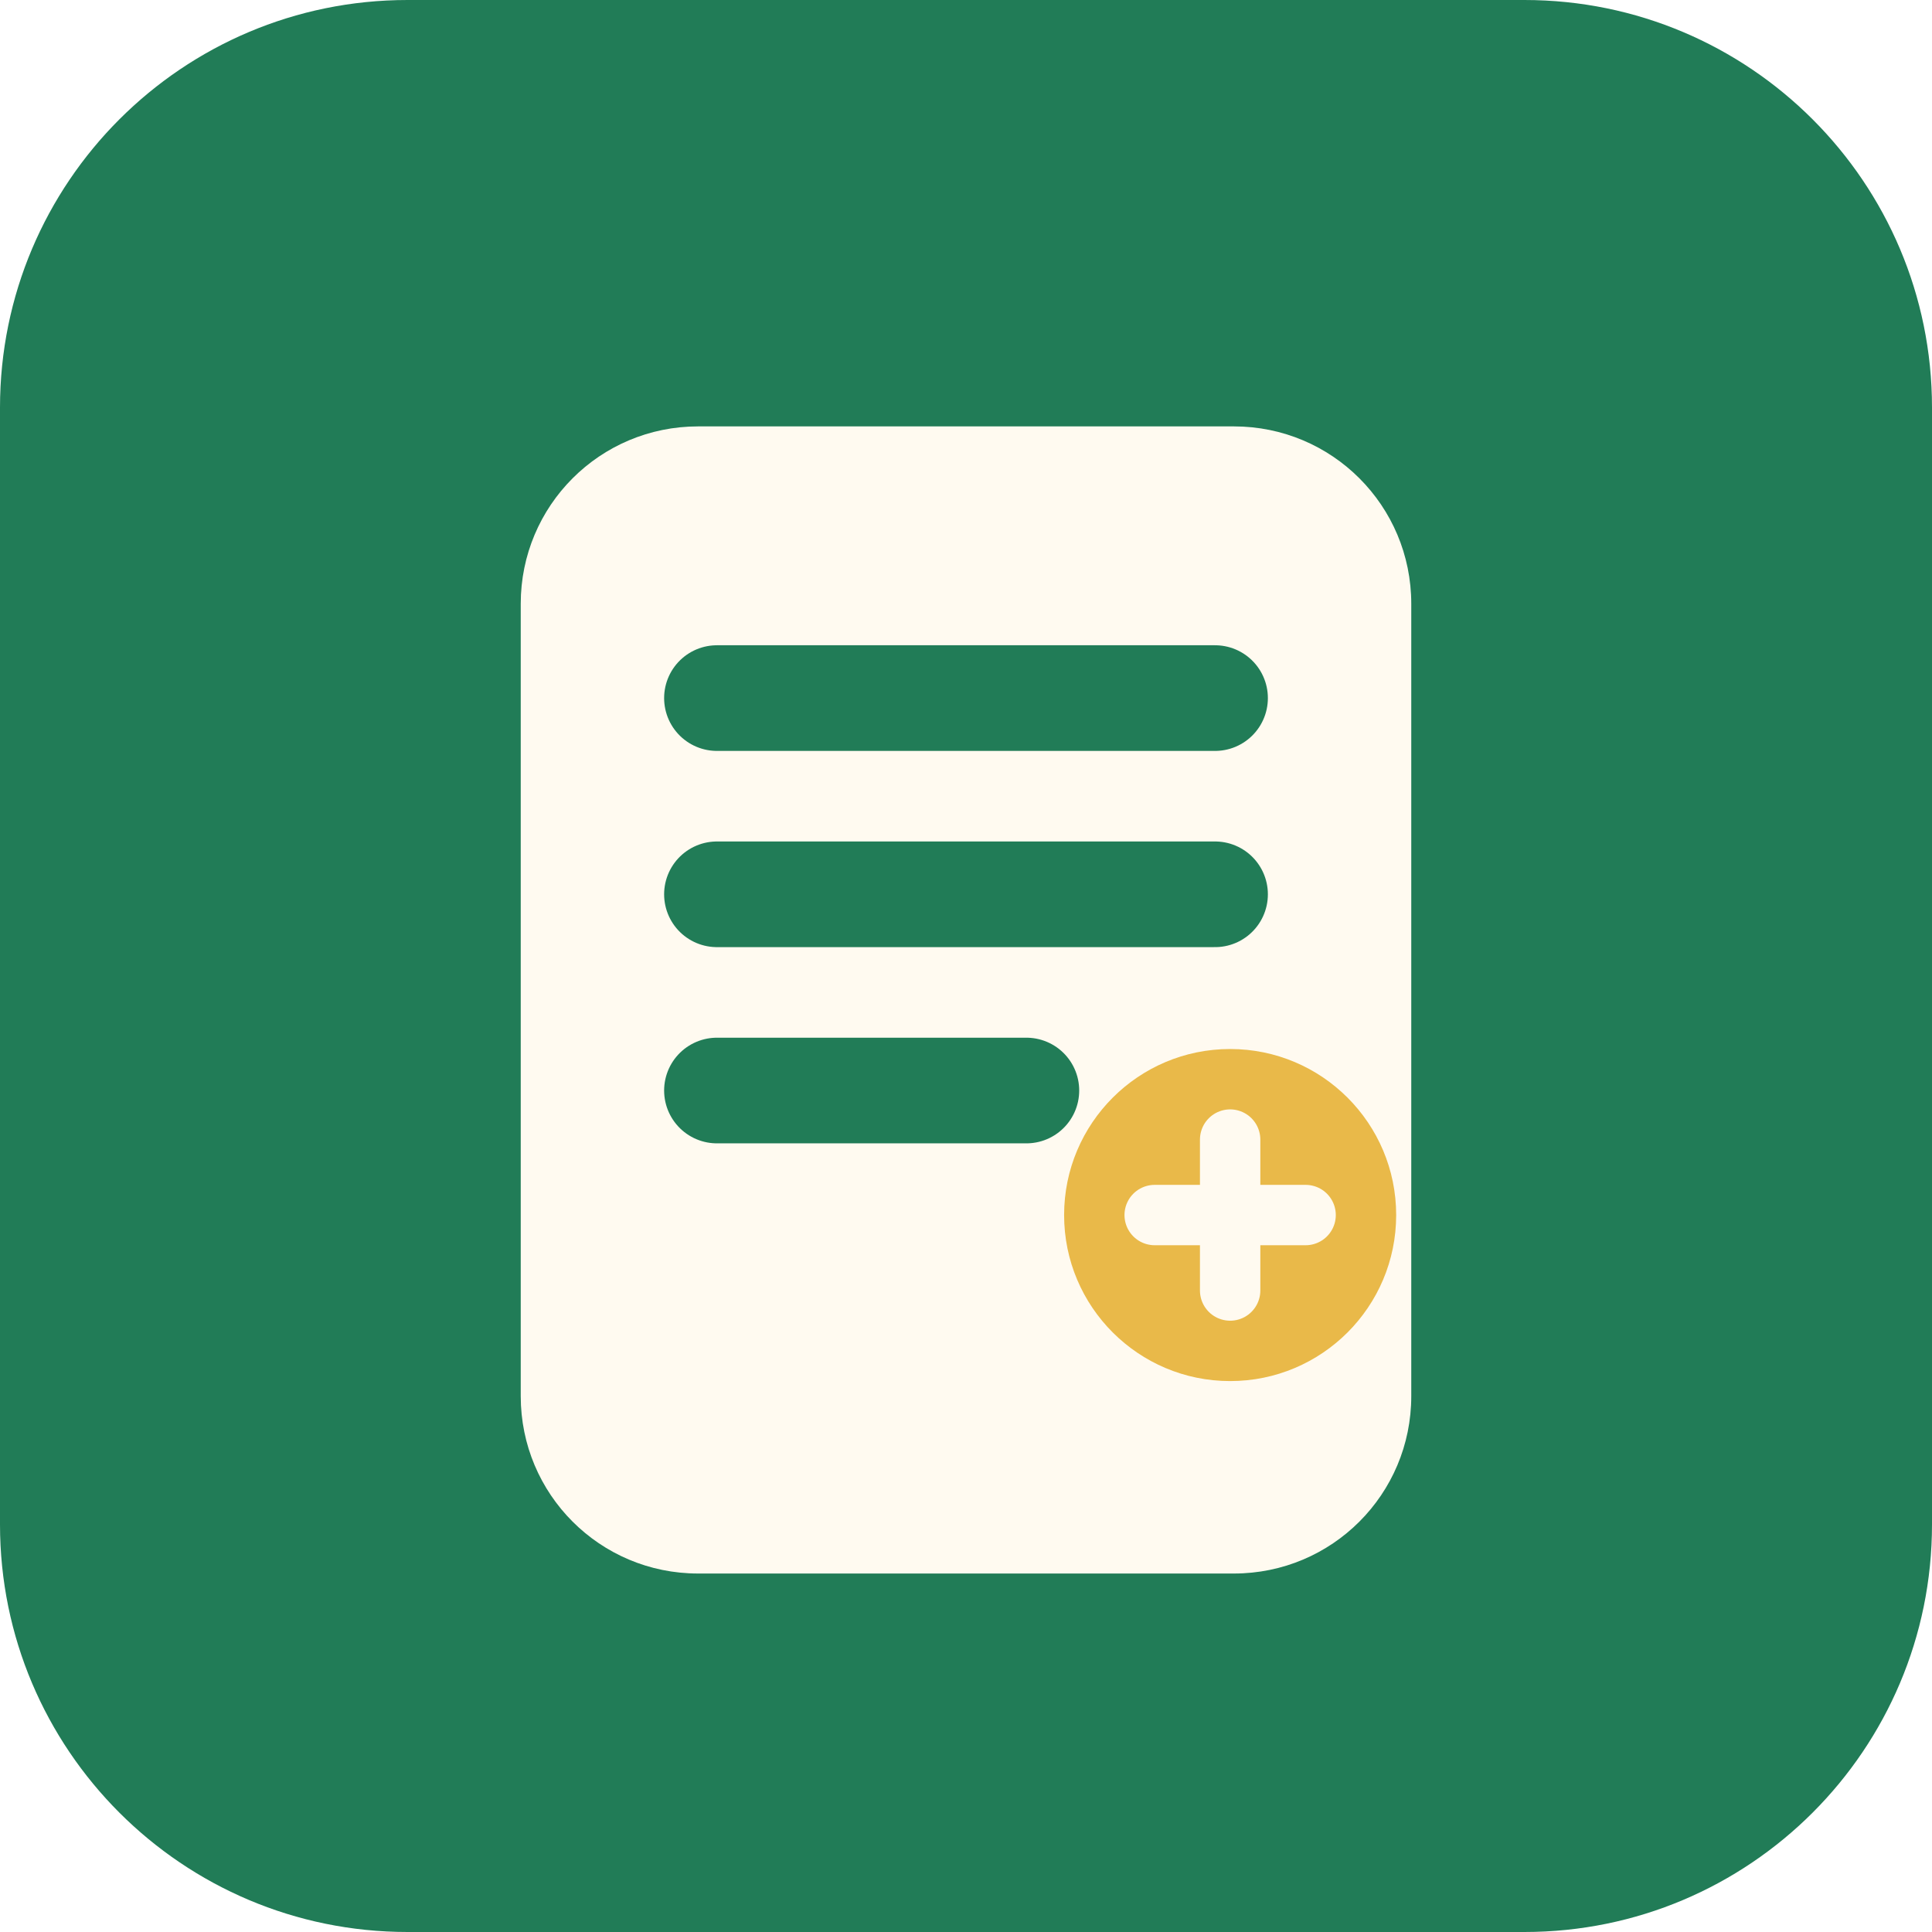
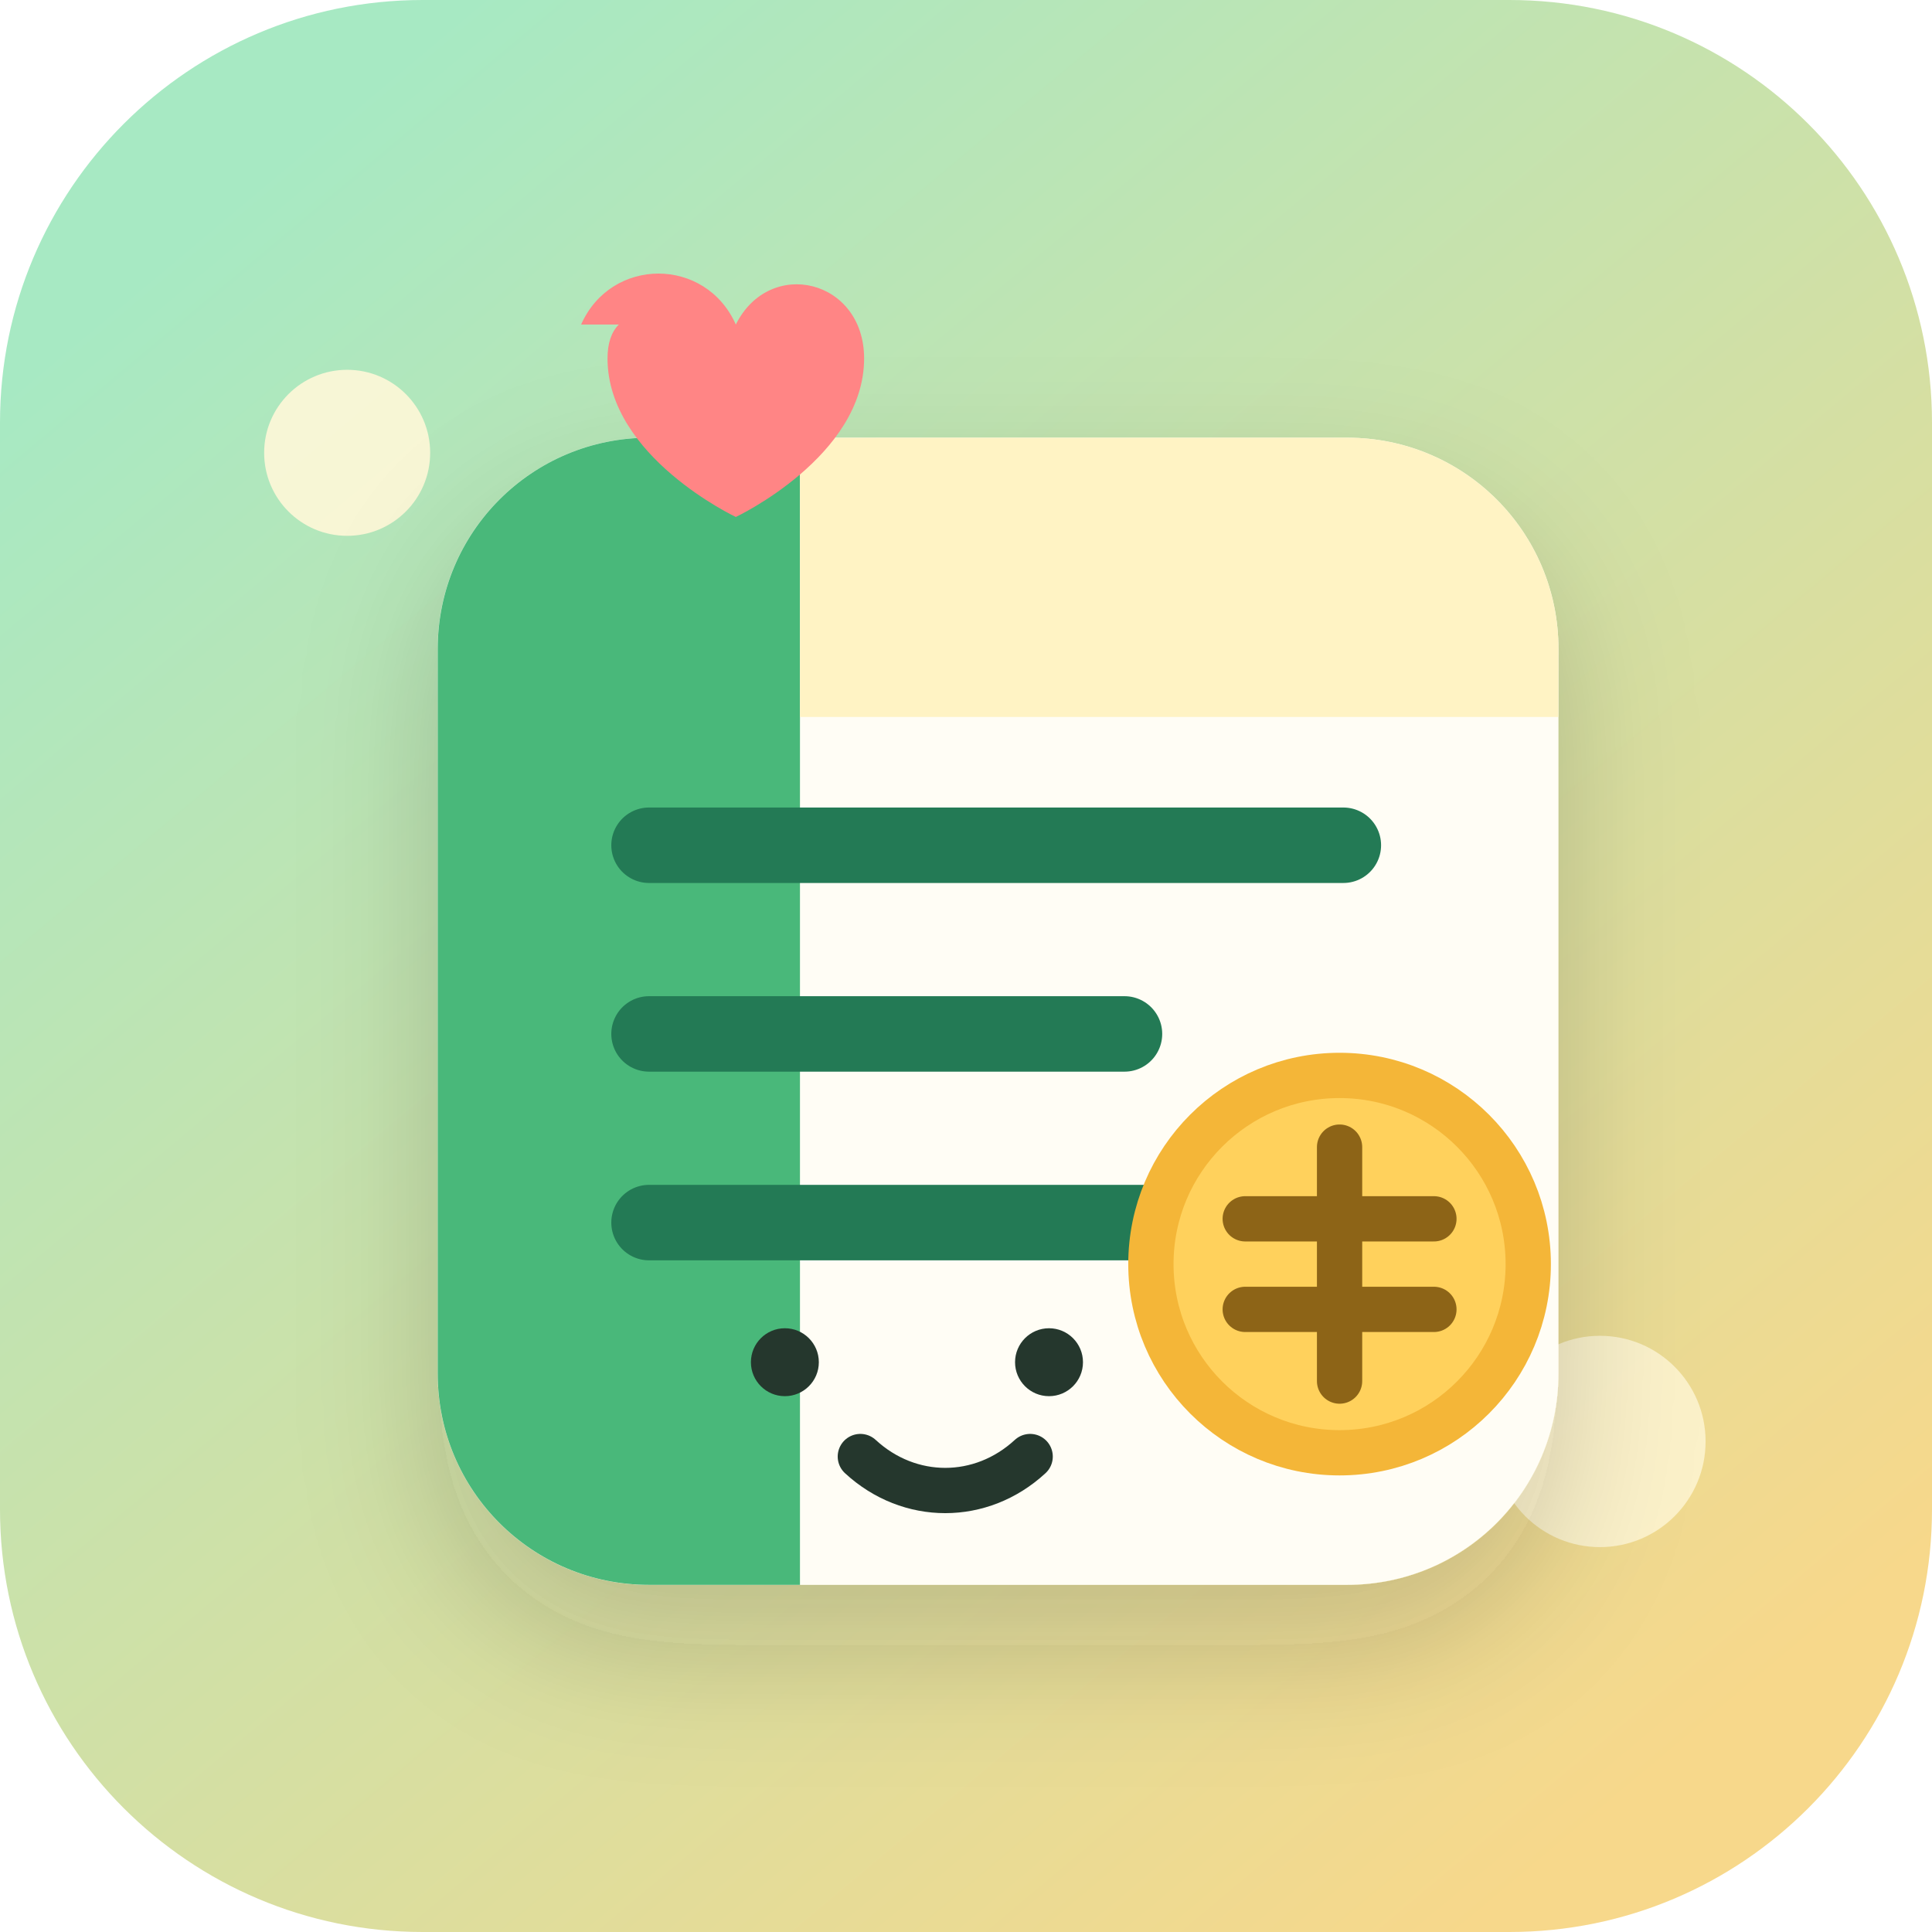
- <svg xmlns="http://www.w3.org/2000/svg" viewBox="0 0 512 512" role="img" aria-label="우리집 가계부">
-   <rect width="512" height="512" rx="108" fill="#217c57" />
-   <path d="M138 160c0-26 21-47 47-47h142c26 0 47 21 47 47v210c0 26-21 47-47 47H185c-26 0-47-21-47-47V160z" fill="#fffaf0" />
-   <path d="M190 185h132M190 237h132M190 289h82" stroke="#217c57" stroke-width="28" stroke-linecap="round" />
-   <circle cx="326" cy="322" r="44" fill="#e9b949" />
-   <path d="M306 322h40M326 302v40" stroke="#fffaf0" stroke-width="16" stroke-linecap="round" />
+ <svg xmlns="http://www.w3.org/2000/svg" viewBox="0 0 512 512" role="img" aria-label="귀여운 가계부">
+   <defs>
+     <linearGradient id="bg" x1="76" y1="40" x2="438" y2="472" gradientUnits="userSpaceOnUse">
+       <stop stop-color="#a7e9c3" />
+       <stop offset="1" stop-color="#f7d88b" />
+     </linearGradient>
+     <filter id="softShadow" x="-20%" y="-20%" width="140%" height="140%">
+       <feDropShadow dx="0" dy="16" stdDeviation="18" flood-color="#1d2a24" flood-opacity=".18" />
+     </filter>
+   </defs>
+   <rect width="512" height="512" rx="112" fill="url(#bg)" />
+   <circle cx="92" cy="120" r="22" fill="#fff7d8" opacity=".9" />
+   <circle cx="424" cy="382" r="28" fill="#fff7d8" opacity=".78" />
+   <path d="M116 172c0-31 25-56 56-56h185c31 0 56 25 56 56v192c0 31-25 56-56 56H172c-31 0-56-25-56-56V172z" fill="#fffdf5" filter="url(#softShadow)" />
+   <path d="M116 172c0-31 25-56 56-56h40v304h-40c-31 0-56-25-56-56V172z" fill="#49b87a" />
+   <path d="M212 116h145c31 0 56 25 56 56v18H212v-74z" fill="#fff3c4" />
+   <path d="M172 224h184M172 274h126M172 324h154" stroke="#237a55" stroke-width="20" stroke-linecap="round" />
+   <circle cx="208" cy="361" r="9" fill="#25372d" />
+   <circle cx="278" cy="361" r="9" fill="#25372d" />
+   <path d="M228 386c13 12 32 12 45 0" stroke="#25372d" stroke-width="12" stroke-linecap="round" fill="none" />
+   <circle cx="355" cy="335" r="50" fill="#ffd15c" stroke="#f4b638" stroke-width="12" />
+   <path d="M355 304v62M330 323h50M330 347h50" stroke="#8d6417" stroke-width="12" stroke-linecap="round" />
+   <path d="M154 86c8-18 33-18 41 0 9-18 34-12 34 9 0 26-34 42-34 42s-34-16-34-42c0-4 1-7 3-9z" fill="#ff8585" />
</svg>
